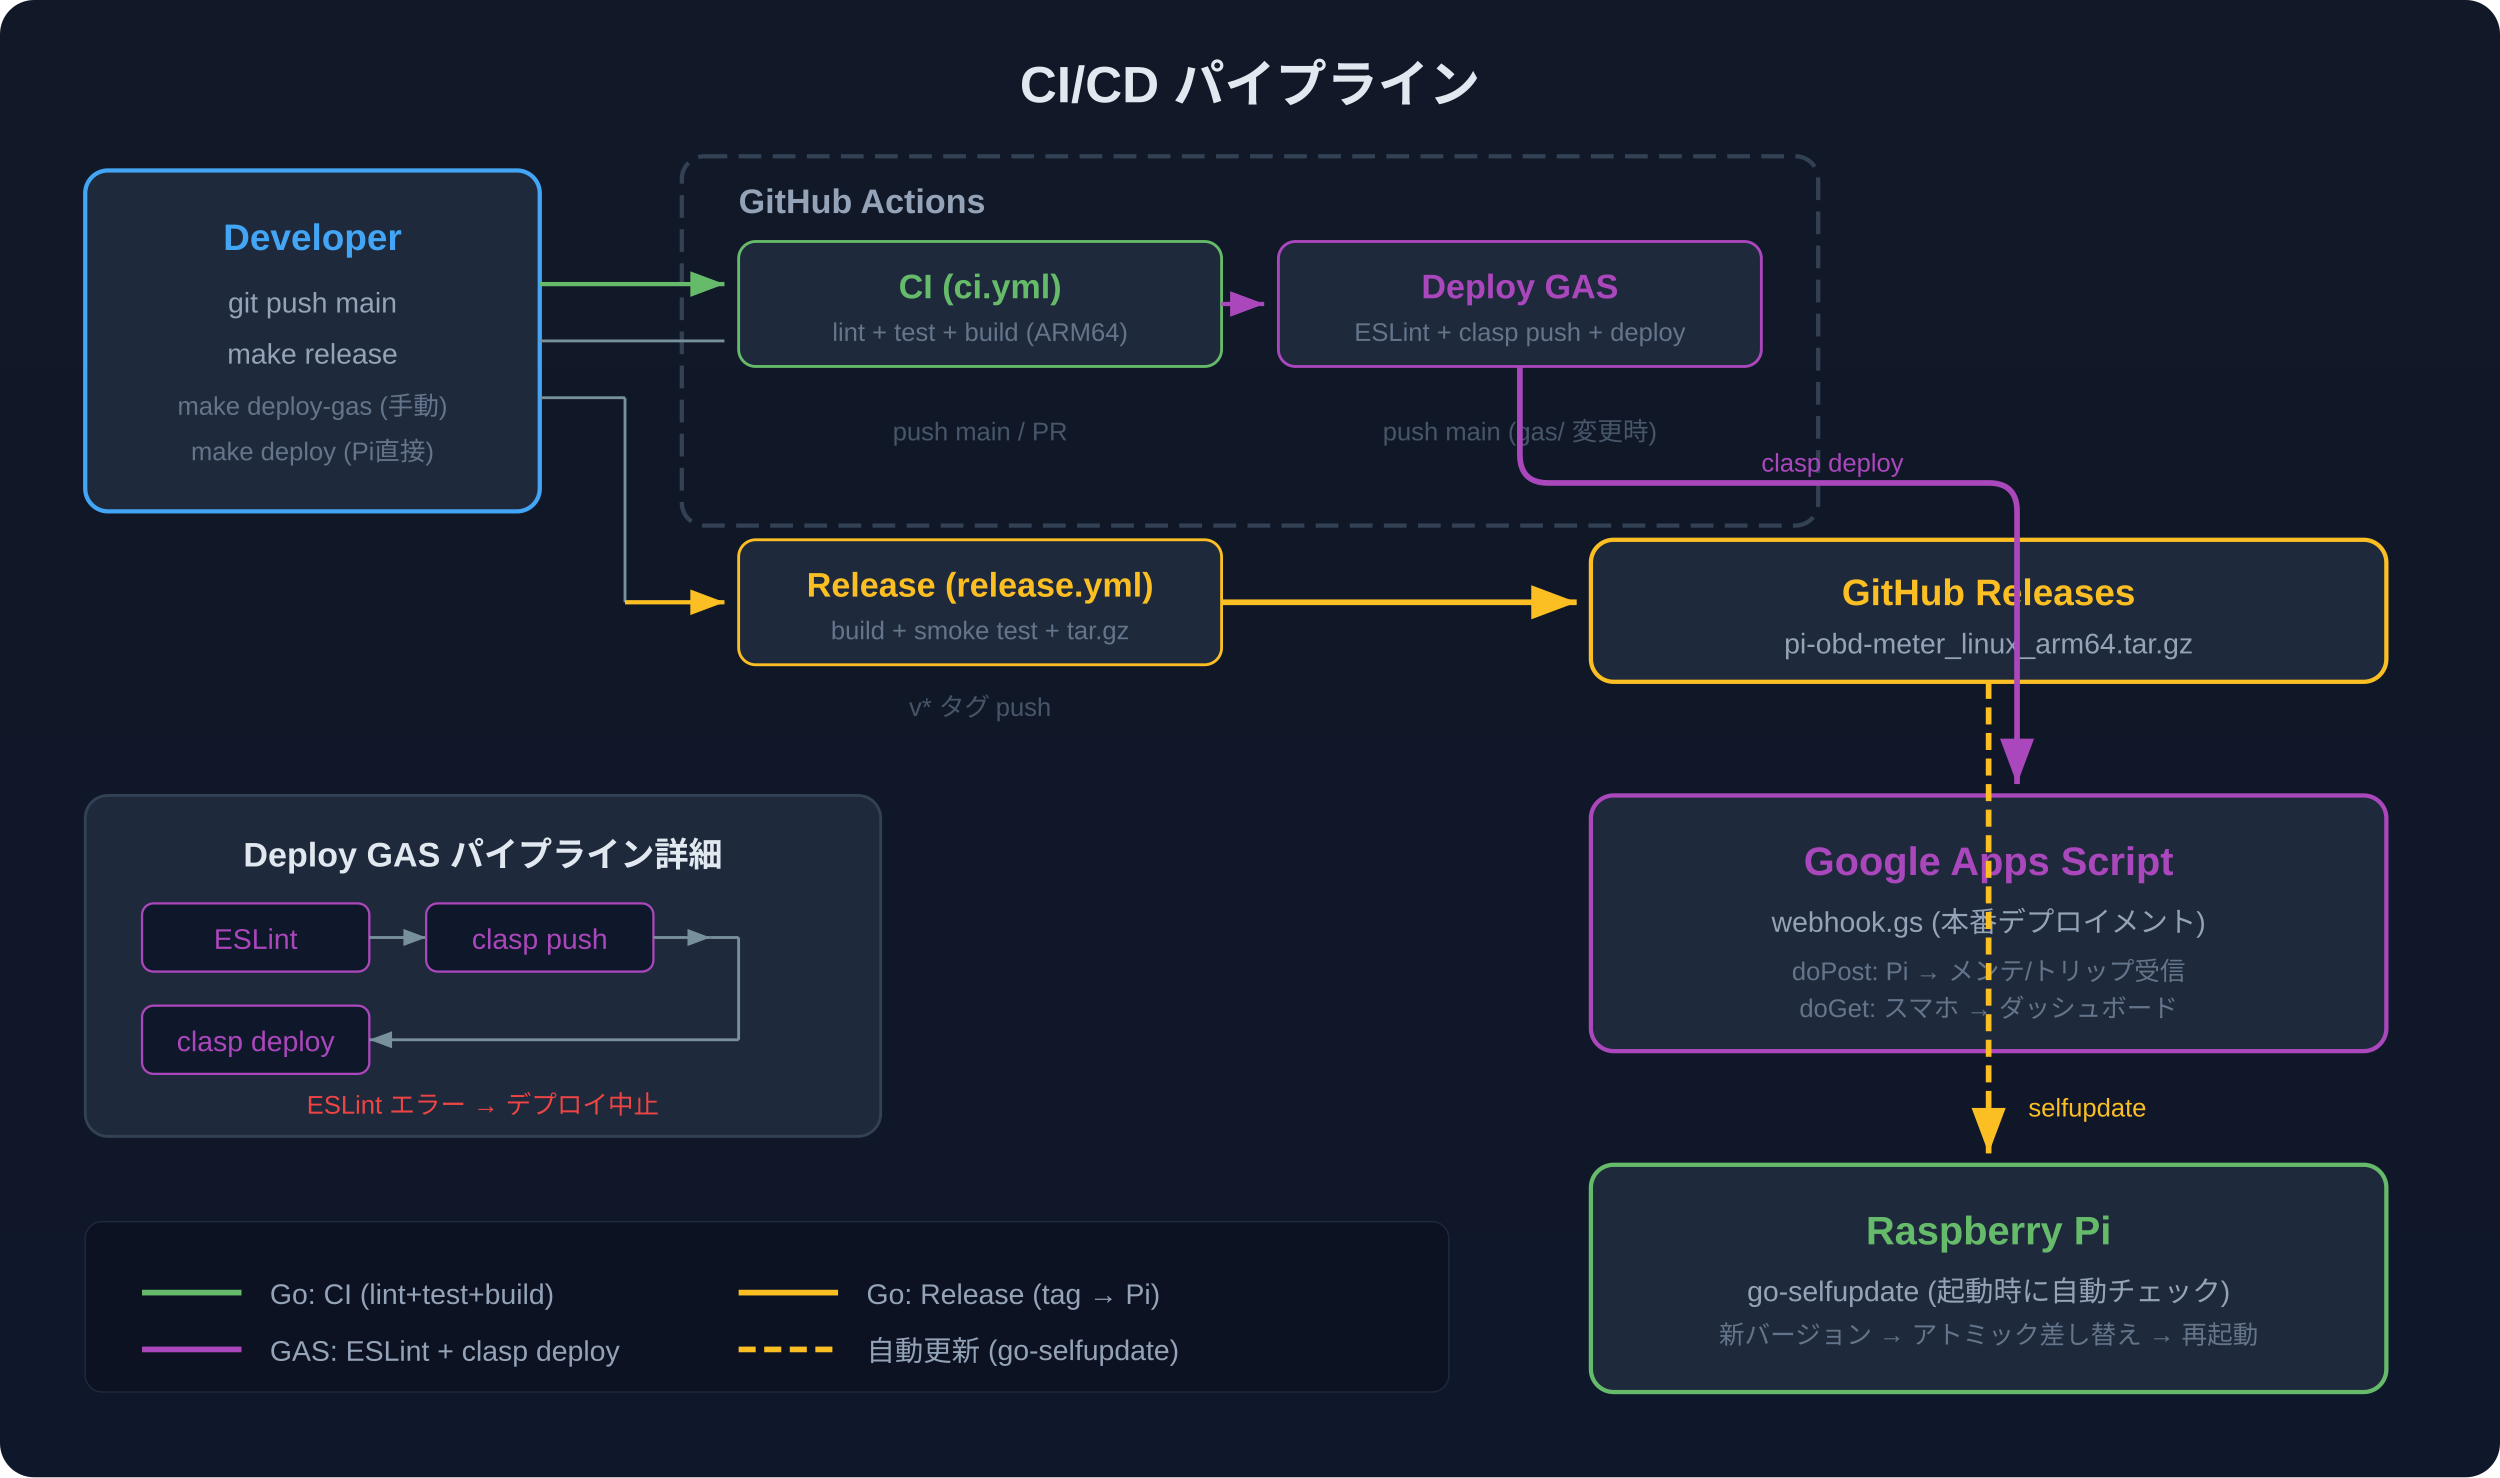
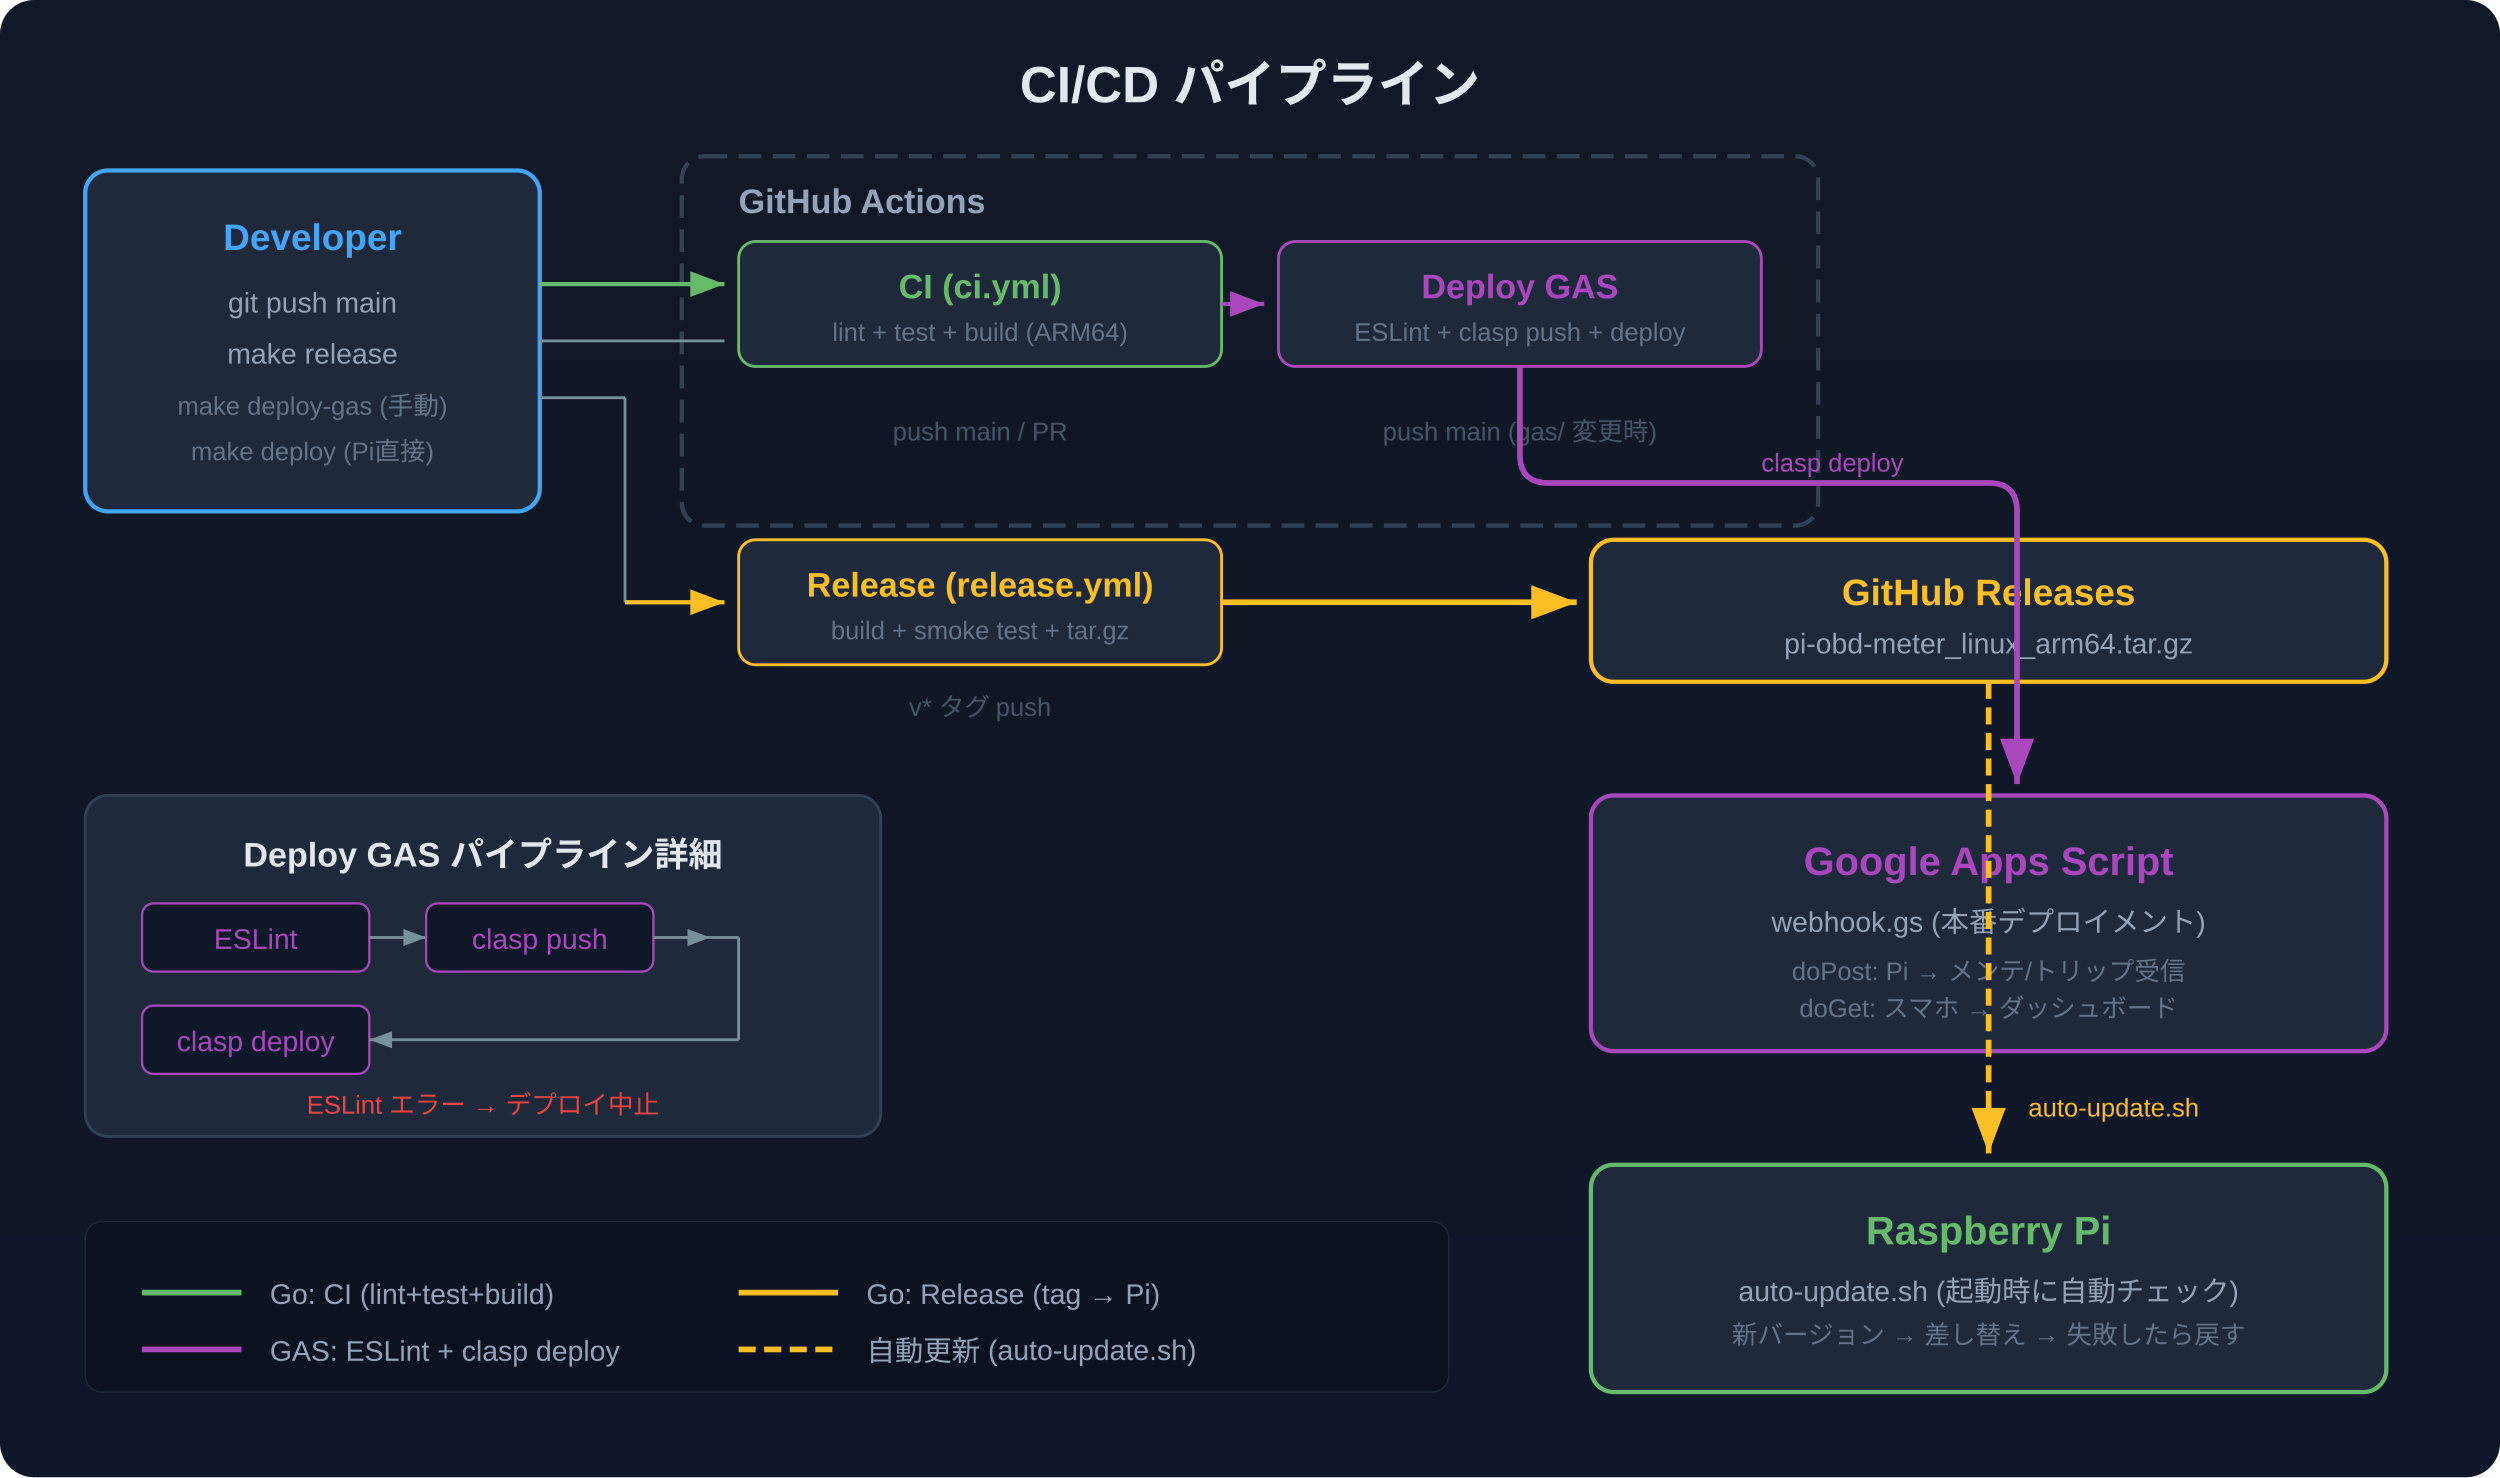
<svg xmlns="http://www.w3.org/2000/svg" viewBox="0 0 880 520" font-family="'Helvetica Neue', Arial, sans-serif">
  <defs>
    <marker id="arr" markerWidth="8" markerHeight="6" refX="8" refY="3" orient="auto">
      <polygon points="0 0, 8 3, 0 6" fill="#78909c" />
    </marker>
    <marker id="arr-green" markerWidth="8" markerHeight="6" refX="8" refY="3" orient="auto">
      <polygon points="0 0, 8 3, 0 6" fill="#66bb6a" />
    </marker>
    <marker id="arr-amber" markerWidth="8" markerHeight="6" refX="8" refY="3" orient="auto">
      <polygon points="0 0, 8 3, 0 6" fill="#fbbf24" />
    </marker>
    <marker id="arr-cyan" markerWidth="8" markerHeight="6" refX="8" refY="3" orient="auto">
      <polygon points="0 0, 8 3, 0 6" fill="#26c6da" />
    </marker>
    <marker id="arr-purple" markerWidth="8" markerHeight="6" refX="8" refY="3" orient="auto">
      <polygon points="0 0, 8 3, 0 6" fill="#ab47bc" />
    </marker>
    <linearGradient id="bg" x1="0" y1="0" x2="0" y2="1">
      <stop offset="0%" stop-color="#111827" />
      <stop offset="100%" stop-color="#0f172a" />
    </linearGradient>
  </defs>
  <rect width="880" height="520" rx="12" fill="url(#bg)" />
  <text x="440" y="36" text-anchor="middle" fill="#e2e8f0" font-size="18" font-weight="bold">CI/CD パイプライン</text>
  <rect x="30" y="60" width="160" height="120" rx="8" fill="#1e293b" stroke="#42a5f5" stroke-width="1.5" />
  <text x="110" y="88" text-anchor="middle" fill="#42a5f5" font-size="13" font-weight="bold">Developer</text>
  <text x="110" y="110" text-anchor="middle" fill="#94a3b8" font-size="10">git push main</text>
  <text x="110" y="128" text-anchor="middle" fill="#94a3b8" font-size="10">make release</text>
  <text x="110" y="146" text-anchor="middle" fill="#64748b" font-size="9">make deploy-gas (手動)</text>
  <text x="110" y="162" text-anchor="middle" fill="#64748b" font-size="9">make deploy (Pi直接)</text>
  <rect x="240" y="55" width="400" height="130" rx="8" fill="none" stroke="#334155" stroke-width="1.5" stroke-dasharray="8,4" />
  <text x="260" y="75" fill="#94a3b8" font-size="12" font-weight="bold">GitHub Actions</text>
  <rect x="260" y="85" width="170" height="44" rx="6" fill="#1e293b" stroke="#66bb6a" stroke-width="1" />
  <text x="345" y="105" text-anchor="middle" fill="#66bb6a" font-size="12" font-weight="bold">CI (ci.yml)</text>
  <text x="345" y="120" text-anchor="middle" fill="#64748b" font-size="9">lint + test + build (ARM64)</text>
  <rect x="450" y="85" width="170" height="44" rx="6" fill="#1e293b" stroke="#ab47bc" stroke-width="1" />
  <text x="535" y="105" text-anchor="middle" fill="#ab47bc" font-size="12" font-weight="bold">Deploy GAS</text>
  <text x="535" y="120" text-anchor="middle" fill="#64748b" font-size="9">ESLint + clasp push + deploy</text>
  <text x="345" y="155" text-anchor="middle" fill="#475569" font-size="9">push main / PR</text>
  <text x="535" y="155" text-anchor="middle" fill="#475569" font-size="9">push main (gas/ 変更時)</text>
  <rect x="260" y="190" width="170" height="44" rx="6" fill="#1e293b" stroke="#fbbf24" stroke-width="1" />
  <text x="345" y="210" text-anchor="middle" fill="#fbbf24" font-size="12" font-weight="bold">Release (release.yml)</text>
  <text x="345" y="225" text-anchor="middle" fill="#64748b" font-size="9">build + smoke test + tar.gz</text>
  <text x="345" y="252" text-anchor="middle" fill="#475569" font-size="9">v* タグ push</text>
  <line x1="190" y1="100" x2="255" y2="100" stroke="#66bb6a" stroke-width="1.5" marker-end="url(#arr-green)" />
  <line x1="190" y1="120" x2="255" y2="120" stroke="#78909c" stroke-width="1" />
  <line x1="430" y1="107" x2="445" y2="107" stroke="#ab47bc" stroke-width="1.5" marker-end="url(#arr-purple)" />
  <line x1="190" y1="140" x2="220" y2="140" stroke="#78909c" stroke-width="1" />
  <line x1="220" y1="140" x2="220" y2="212" stroke="#78909c" stroke-width="1" />
  <line x1="220" y1="212" x2="255" y2="212" stroke="#fbbf24" stroke-width="1.5" marker-end="url(#arr-amber)" />
  <rect x="560" y="280" width="280" height="90" rx="8" fill="#1e293b" stroke="#ab47bc" stroke-width="1.5" />
  <text x="700" y="308" text-anchor="middle" fill="#ab47bc" font-size="14" font-weight="bold">Google Apps Script</text>
  <text x="700" y="328" text-anchor="middle" fill="#94a3b8" font-size="10">webhook.gs (本番デプロイメント)</text>
  <text x="700" y="345" text-anchor="middle" fill="#64748b" font-size="9">doPost: Pi → メンテ/トリップ受信</text>
  <text x="700" y="358" text-anchor="middle" fill="#64748b" font-size="9">doGet: スマホ → ダッシュボード</text>
  <rect x="560" y="190" width="280" height="50" rx="8" fill="#1e293b" stroke="#fbbf24" stroke-width="1.5" />
  <text x="700" y="213" text-anchor="middle" fill="#fbbf24" font-size="13" font-weight="bold">GitHub Releases</text>
  <text x="700" y="230" text-anchor="middle" fill="#94a3b8" font-size="10">pi-obd-meter_linux_arm64.tar.gz</text>
  <rect x="560" y="410" width="280" height="80" rx="8" fill="#1e293b" stroke="#66bb6a" stroke-width="1.5" />
  <text x="700" y="438" text-anchor="middle" fill="#66bb6a" font-size="14" font-weight="bold">Raspberry Pi</text>
-   <text x="700" y="458" text-anchor="middle" fill="#94a3b8" font-size="10">go-selfupdate (起動時に自動チェック)</text>
-   <text x="700" y="473" text-anchor="middle" fill="#64748b" font-size="9">新バージョン → アトミック差し替え → 再起動</text>
+   <text x="700" y="458" text-anchor="middle" fill="#94a3b8" font-size="10">auto-update.sh (起動時に自動チェック)</text>
+   <text x="700" y="473" text-anchor="middle" fill="#64748b" font-size="9">新バージョン → 差し替え → 失敗したら戻す</text>
  <line x1="430" y1="212" x2="555" y2="212" stroke="#fbbf24" stroke-width="2" marker-end="url(#arr-amber)" />
  <path d="M535,129 L535,160 Q535,170 545,170 L700,170 Q710,170 710,180 L710,276" fill="none" stroke="#ab47bc" stroke-width="2" marker-end="url(#arr-purple)" />
  <text x="620" y="166" fill="#ab47bc" font-size="9">clasp deploy</text>
  <line x1="700" y1="240" x2="700" y2="406" stroke="#fbbf24" stroke-width="2" stroke-dasharray="6,3" marker-end="url(#arr-amber)" />
-   <text x="714" y="393" fill="#fbbf24" font-size="9">selfupdate</text>
+   <text x="714" y="393" fill="#fbbf24" font-size="9">auto-update.sh</text>
  <rect x="30" y="280" width="280" height="120" rx="8" fill="#1e293b" stroke="#334155" stroke-width="1" />
  <text x="170" y="305" text-anchor="middle" fill="#e2e8f0" font-size="12" font-weight="bold">Deploy GAS パイプライン詳細</text>
  <rect x="50" y="318" width="80" height="24" rx="4" fill="#0f172a" stroke="#ab47bc" stroke-width="0.8" />
  <text x="90" y="334" text-anchor="middle" fill="#ab47bc" font-size="10">ESLint</text>
  <line x1="130" y1="330" x2="150" y2="330" stroke="#78909c" stroke-width="1" marker-end="url(#arr)" />
  <rect x="150" y="318" width="80" height="24" rx="4" fill="#0f172a" stroke="#ab47bc" stroke-width="0.8" />
  <text x="190" y="334" text-anchor="middle" fill="#ab47bc" font-size="10">clasp push</text>
  <line x1="230" y1="330" x2="250" y2="330" stroke="#78909c" stroke-width="1" marker-end="url(#arr)" />
  <rect x="50" y="354" width="80" height="24" rx="4" fill="#0f172a" stroke="#ab47bc" stroke-width="0.8" />
  <text x="90" y="370" text-anchor="middle" fill="#ab47bc" font-size="10">clasp deploy</text>
  <line x1="250" y1="330" x2="260" y2="330" stroke="#78909c" stroke-width="1" />
  <line x1="260" y1="330" x2="260" y2="366" stroke="#78909c" stroke-width="1" />
  <line x1="260" y1="366" x2="130" y2="366" stroke="#78909c" stroke-width="1" marker-end="url(#arr)" />
  <text x="170" y="392" text-anchor="middle" fill="#ef4444" font-size="9">ESLint エラー → デプロイ中止</text>
  <rect x="30" y="430" width="480" height="60" rx="6" fill="#0c1222" stroke="#1e293b" stroke-width="0.5" />
  <line x1="50" y1="455" x2="85" y2="455" stroke="#66bb6a" stroke-width="2" />
  <text x="95" y="459" fill="#94a3b8" font-size="10">Go: CI (lint+test+build)</text>
  <line x1="260" y1="455" x2="295" y2="455" stroke="#fbbf24" stroke-width="2" />
  <text x="305" y="459" fill="#94a3b8" font-size="10">Go: Release (tag → Pi)</text>
  <line x1="50" y1="475" x2="85" y2="475" stroke="#ab47bc" stroke-width="2" />
  <text x="95" y="479" fill="#94a3b8" font-size="10">GAS: ESLint + clasp deploy</text>
  <line x1="260" y1="475" x2="295" y2="475" stroke="#fbbf24" stroke-width="2" stroke-dasharray="6,3" />
-   <text x="305" y="479" fill="#94a3b8" font-size="10">自動更新 (go-selfupdate)</text>
+   <text x="305" y="479" fill="#94a3b8" font-size="10">自動更新 (auto-update.sh)</text>
</svg>
